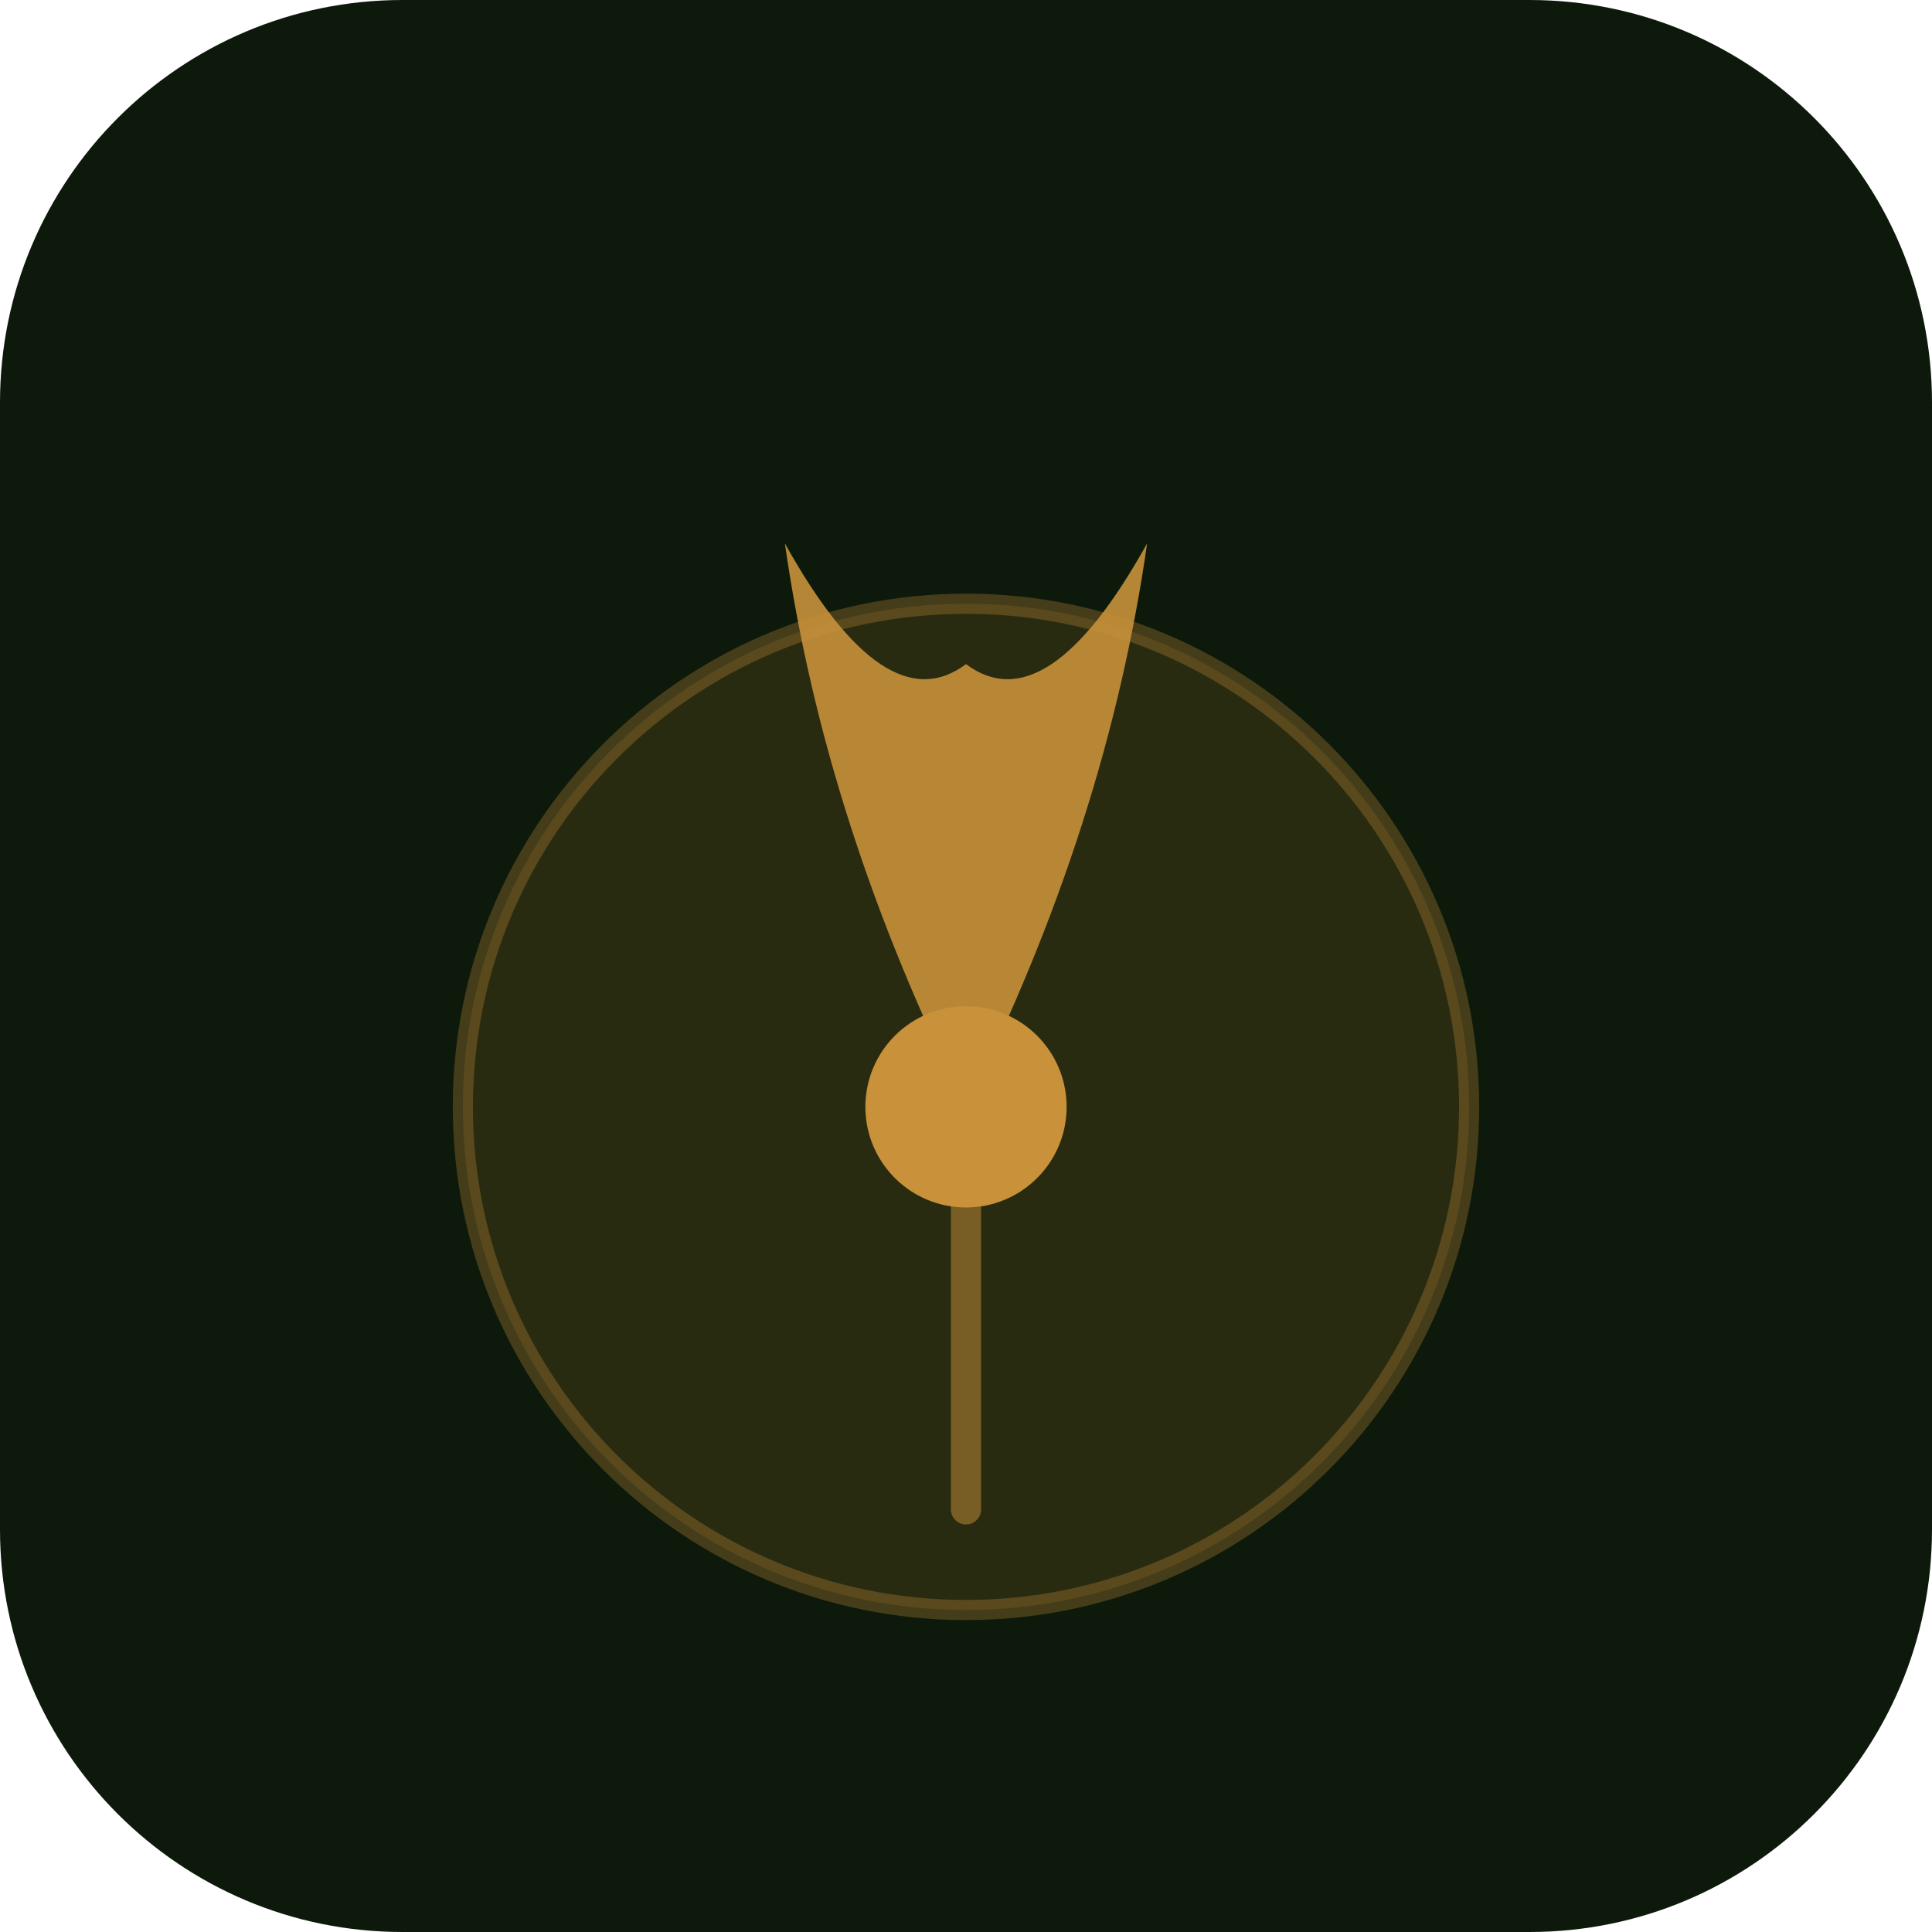
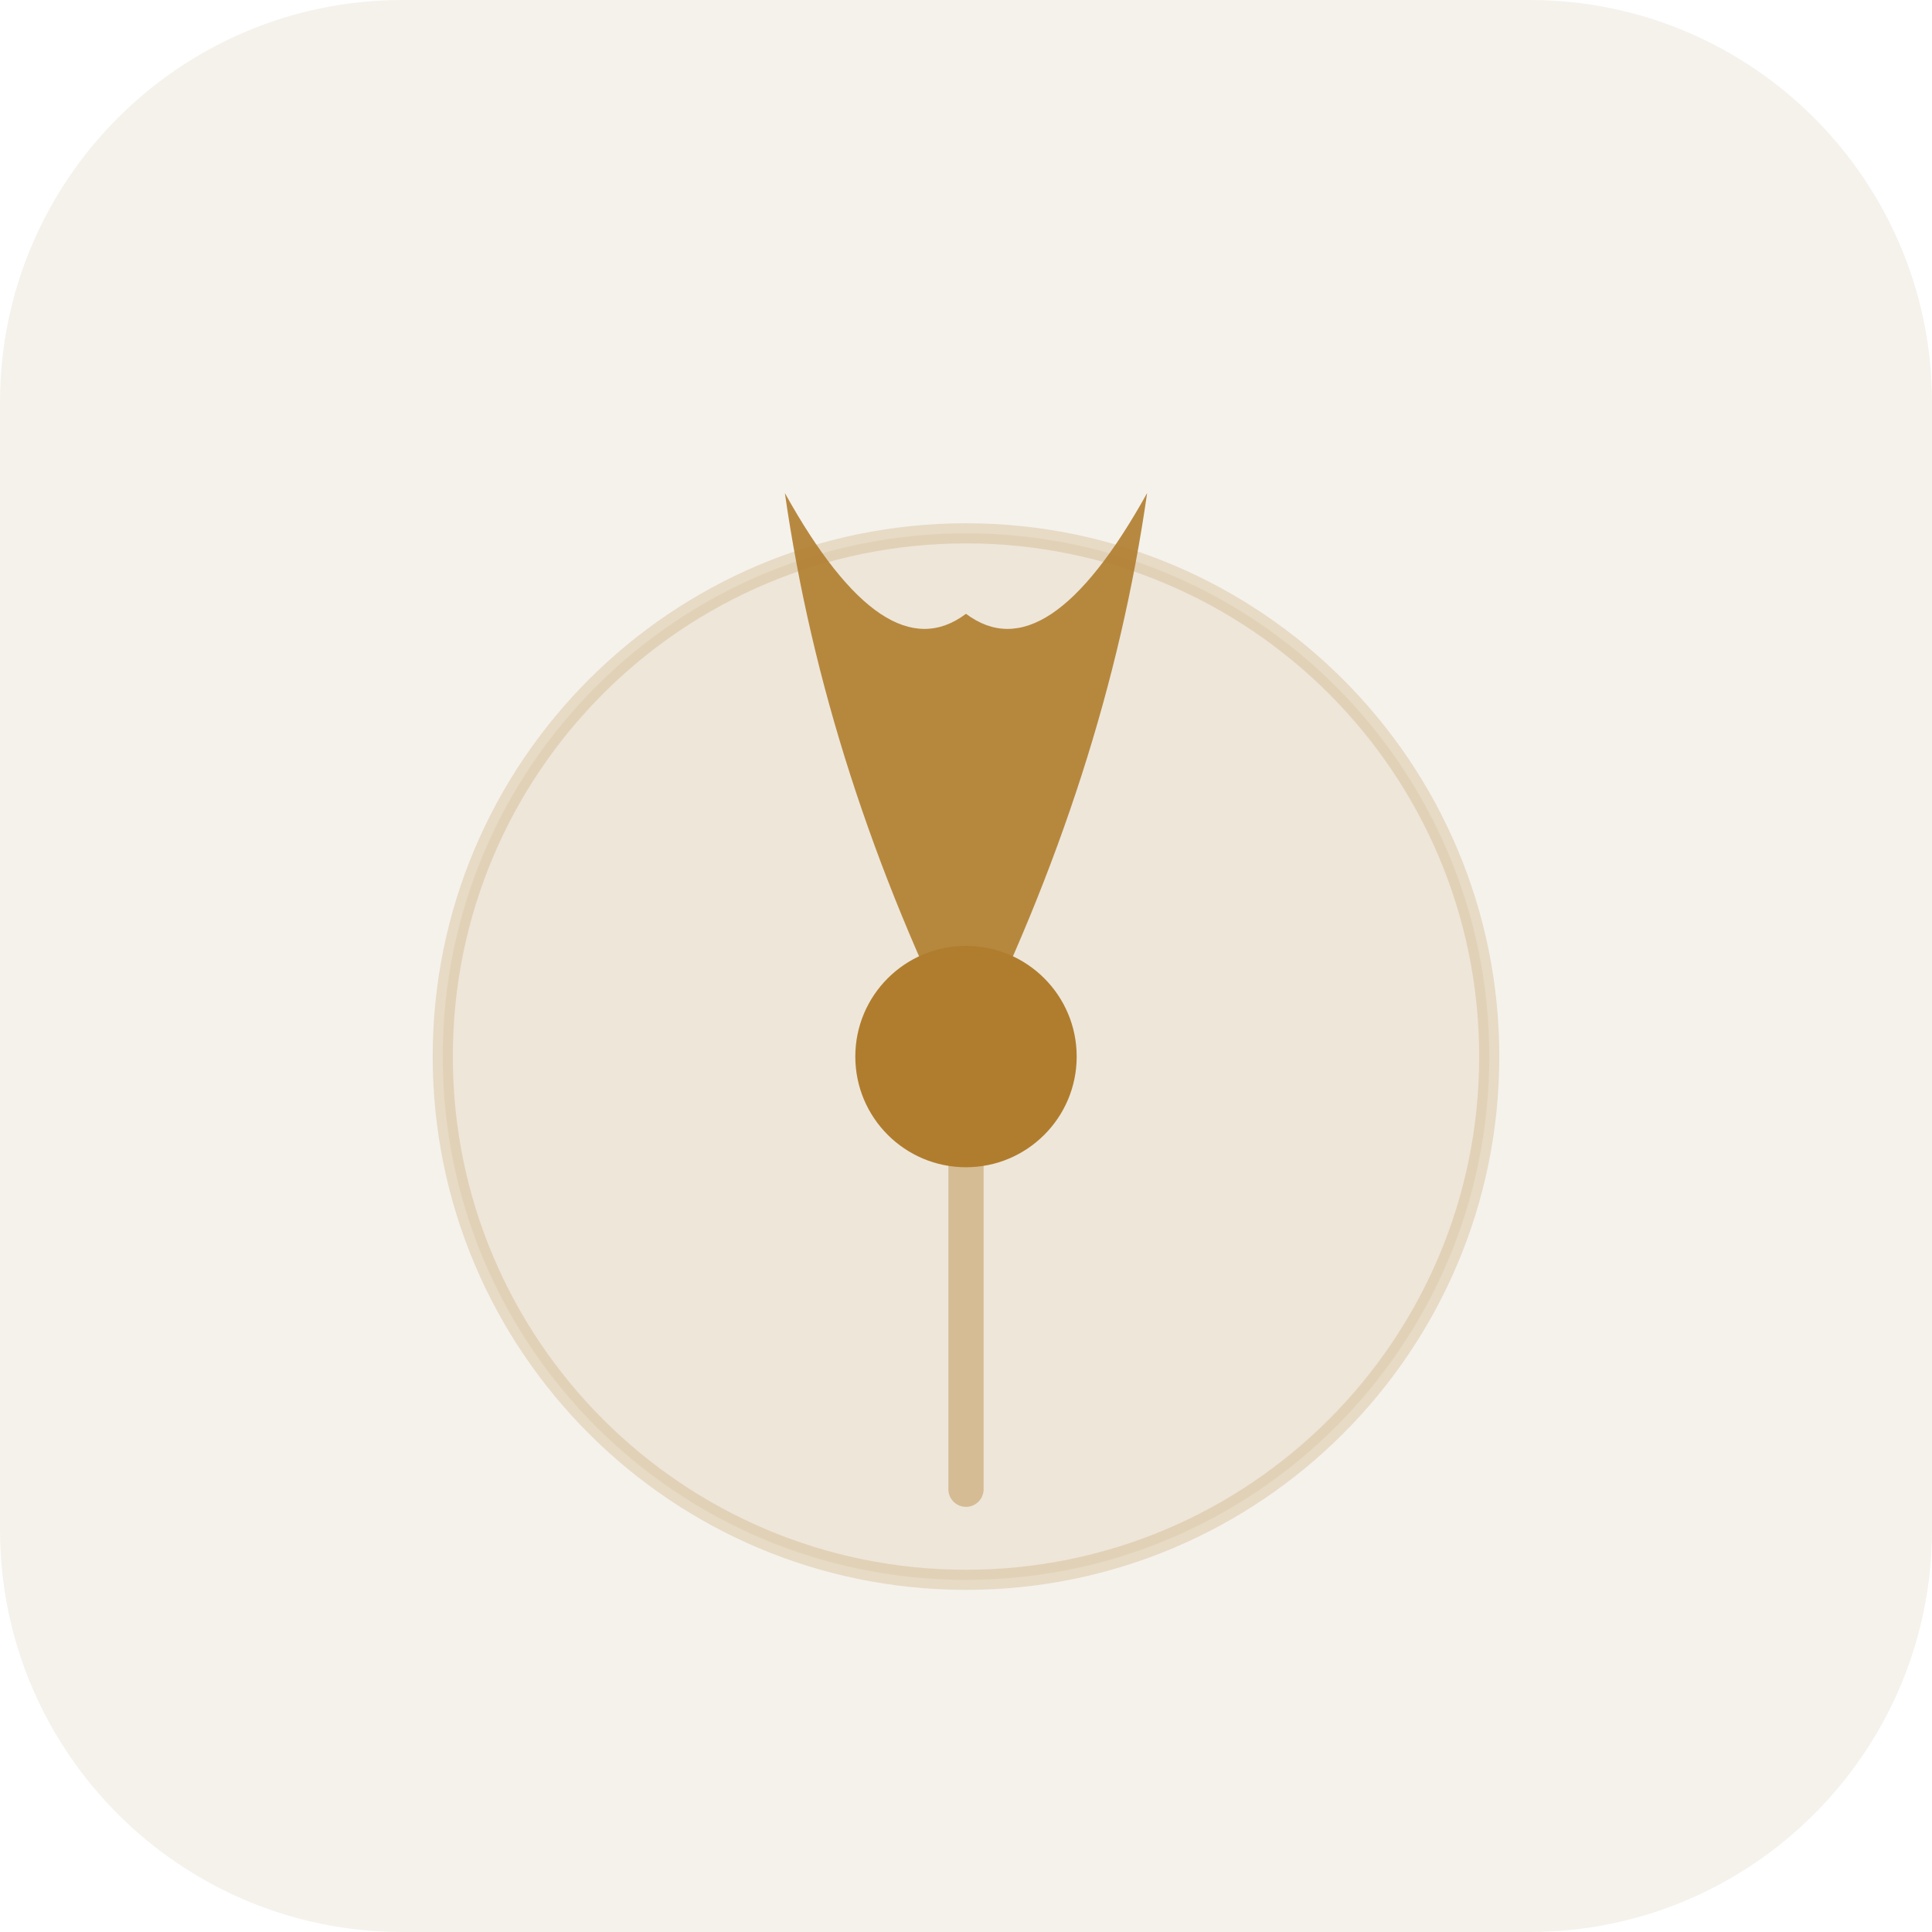
<svg xmlns="http://www.w3.org/2000/svg" width="192" height="192" viewBox="0 0 192 192">
-   <rect width="192" height="192" rx="40" fill="#0D1A0B" />
-   <circle cx="96" cy="110" r="50" fill="rgba(200,145,58,0.15)" stroke="rgba(200,145,58,0.3)" stroke-width="2" />
-   <path d="M96 110 Q82 82 78 54 Q88 72 96 66 Q104 72 114 54 Q110 82 96 110Z" fill="#C8913A" opacity="0.9" />
-   <path d="M96 110 L96 150" stroke="rgba(200,145,58,0.5)" stroke-width="3" stroke-linecap="round" />
-   <circle cx="96" cy="110" r="10" fill="#C8913A" />
+   <rect width="192" height="192" rx="40" fill="#F5F2EC" />
+   <circle cx="96" cy="105" r="52" fill="rgba(176,125,46,0.1)" stroke="rgba(176,125,46,0.2)" stroke-width="2" />
+   <path d="M96 105 Q82 77 78 49 Q88 67 96 61 Q104 67 114 49 Q110 77 96 105Z" fill="#B07D2E" opacity="0.9" />
+   <path d="M96 105 L96 148" stroke="rgba(176,125,46,0.4)" stroke-width="3.5" stroke-linecap="round" />
+   <circle cx="96" cy="105" r="11" fill="#B07D2E" />
</svg>
